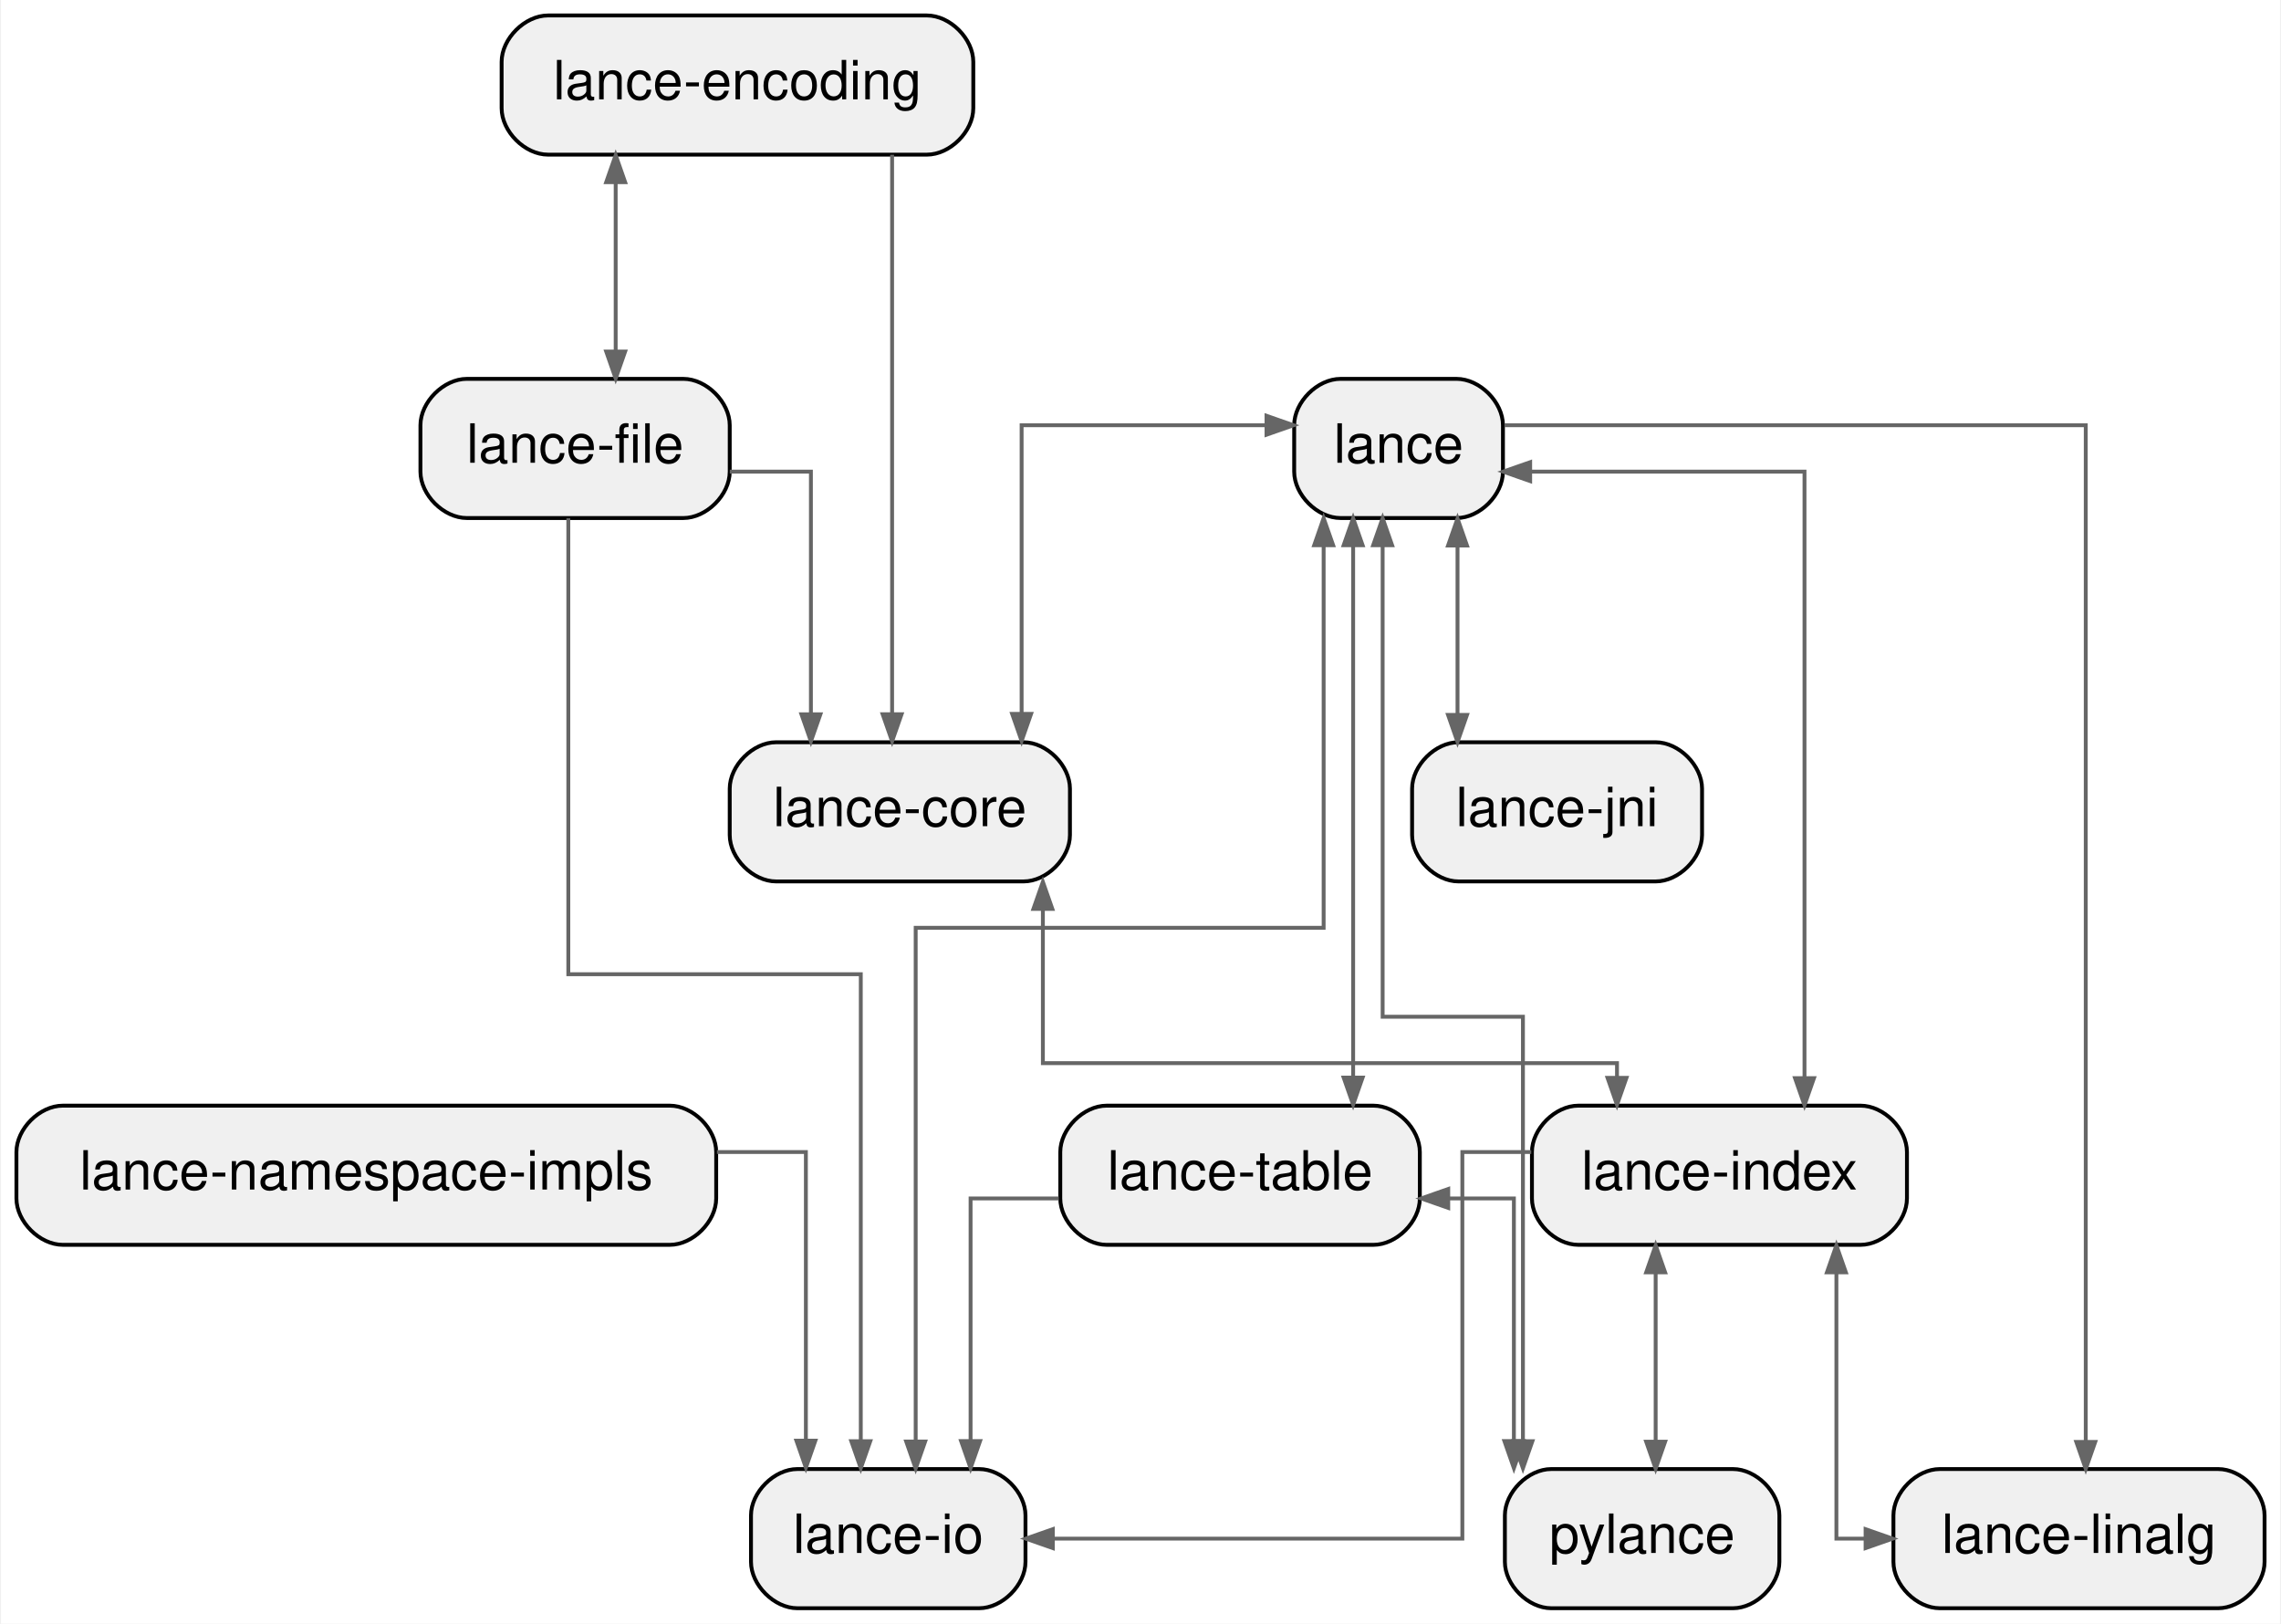
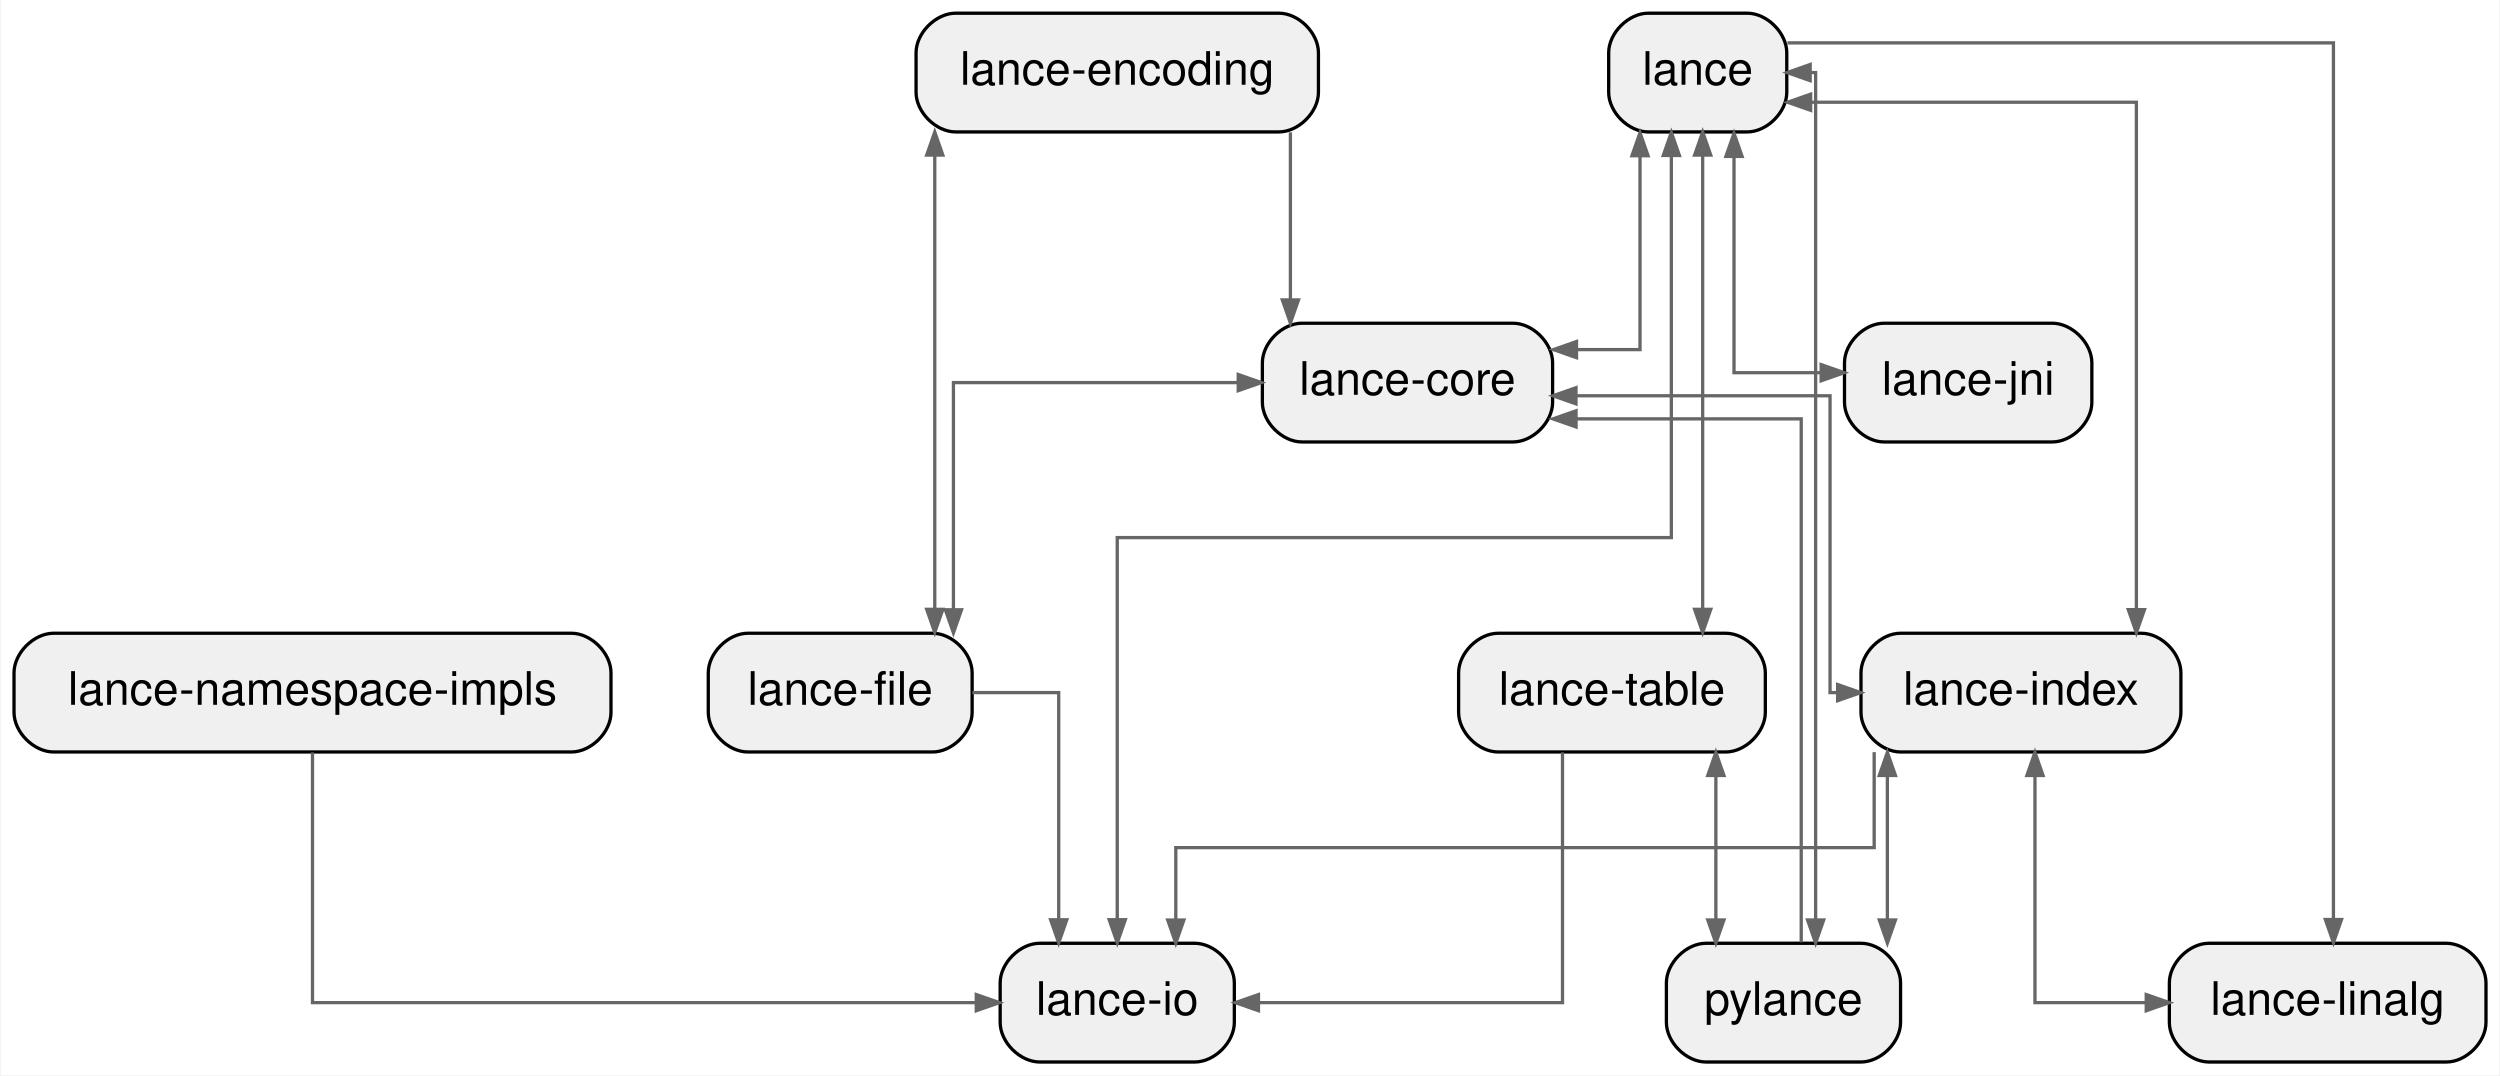
- <svg xmlns="http://www.w3.org/2000/svg" width="590pt" height="420pt" viewBox="0.00 0.00 589.50 420.00">
-   <g id="graph0" class="graph" transform="scale(1 1) rotate(0) translate(4 416)">
-     <polygon fill="white" stroke="transparent" points="-4,4 -4,-416 585.5,-416 585.5,4 -4,4" />
+ <svg xmlns="http://www.w3.org/2000/svg" width="758pt" height="326pt" viewBox="0.00 0.00 757.50 326.00">
+   <g id="graph0" class="graph" transform="scale(1 1) rotate(0) translate(4 322)">
+     <polygon fill="white" stroke="transparent" points="-4,4 -4,-322 753.5,-322 753.5,4 -4,4" />
    <g id="node1" class="node">
-       <path fill="#f0f0f0" stroke="black" d="M372.5,-318C372.5,-318 342.5,-318 342.5,-318 336.5,-318 330.5,-312 330.5,-306 330.5,-306 330.5,-294 330.5,-294 330.5,-288 336.5,-282 342.5,-282 342.5,-282 372.5,-282 372.5,-282 378.5,-282 384.5,-288 384.5,-294 384.5,-294 384.5,-306 384.5,-306 384.5,-312 378.5,-318 372.5,-318" />
-       <text text-anchor="middle" x="357.5" y="-296.3" font-family="Helvetica,sans-Serif" font-size="14.00">lance</text>
+       <path fill="#f0f0f0" stroke="black" d="M525.5,-318C525.5,-318 495.5,-318 495.5,-318 489.5,-318 483.5,-312 483.5,-306 483.5,-306 483.5,-294 483.5,-294 483.5,-288 489.5,-282 495.5,-282 495.5,-282 525.5,-282 525.5,-282 531.5,-282 537.5,-288 537.5,-294 537.5,-294 537.5,-306 537.5,-306 537.5,-312 531.5,-318 525.5,-318" />
+       <text text-anchor="middle" x="510.5" y="-296.3" font-family="Helvetica,sans-Serif" font-size="14.00">lance</text>
    </g>
    <g id="node2" class="node">
-       <path fill="#f0f0f0" stroke="black" d="M260.5,-224C260.5,-224 196.5,-224 196.5,-224 190.5,-224 184.5,-218 184.5,-212 184.5,-212 184.5,-200 184.5,-200 184.5,-194 190.5,-188 196.5,-188 196.5,-188 260.5,-188 260.5,-188 266.5,-188 272.5,-194 272.5,-200 272.5,-200 272.5,-212 272.5,-212 272.5,-218 266.5,-224 260.5,-224" />
-       <text text-anchor="middle" x="228.5" y="-202.3" font-family="Helvetica,sans-Serif" font-size="14.00">lance-core</text>
+       <path fill="#f0f0f0" stroke="black" d="M454.5,-224C454.5,-224 390.5,-224 390.5,-224 384.5,-224 378.5,-218 378.5,-212 378.5,-212 378.5,-200 378.5,-200 378.5,-194 384.5,-188 390.5,-188 390.5,-188 454.5,-188 454.5,-188 460.5,-188 466.5,-194 466.5,-200 466.5,-200 466.5,-212 466.5,-212 466.5,-218 460.5,-224 454.5,-224" />
+       <text text-anchor="middle" x="422.5" y="-202.3" font-family="Helvetica,sans-Serif" font-size="14.00">lance-core</text>
    </g>
    <g id="edge1" class="edge">
-       <path fill="none" stroke="#666666" d="M323.34,-306C323.34,-306 260,-306 260,-306 260,-306 260,-231.34 260,-231.34" />
-       <polygon fill="#666666" stroke="#666666" points="323.34,-308.45 330.34,-306 323.34,-303.55 323.34,-308.45" />
-       <polygon fill="#666666" stroke="#666666" points="262.45,-231.34 260,-224.34 257.55,-231.34 262.45,-231.34" />
+       <path fill="none" stroke="#666666" d="M493,-274.77C493,-274.77 493,-216 493,-216 493,-216 473.75,-216 473.75,-216" />
+       <polygon fill="#666666" stroke="#666666" points="490.55,-274.77 493,-281.77 495.45,-274.77 490.55,-274.77" />
+       <polygon fill="#666666" stroke="#666666" points="473.75,-213.55 466.75,-216 473.75,-218.45 473.75,-213.55" />
    </g>
    <g id="node5" class="node">
-       <path fill="#f0f0f0" stroke="black" d="M477,-130C477,-130 404,-130 404,-130 398,-130 392,-124 392,-118 392,-118 392,-106 392,-106 392,-100 398,-94 404,-94 404,-94 477,-94 477,-94 483,-94 489,-100 489,-106 489,-106 489,-118 489,-118 489,-124 483,-130 477,-130" />
-       <text text-anchor="middle" x="440.5" y="-108.3" font-family="Helvetica,sans-Serif" font-size="14.00">lance-index</text>
+       <path fill="#f0f0f0" stroke="black" d="M645,-130C645,-130 572,-130 572,-130 566,-130 560,-124 560,-118 560,-118 560,-106 560,-106 560,-100 566,-94 572,-94 572,-94 645,-94 645,-94 651,-94 657,-100 657,-106 657,-106 657,-118 657,-118 657,-124 651,-130 645,-130" />
+       <text text-anchor="middle" x="608.5" y="-108.3" font-family="Helvetica,sans-Serif" font-size="14.00">lance-index</text>
    </g>
    <g id="edge2" class="edge">
-       <path fill="none" stroke="#666666" d="M391.54,-294C391.54,-294 462.5,-294 462.5,-294 462.5,-294 462.5,-137.12 462.5,-137.12" />
-       <polygon fill="#666666" stroke="#666666" points="391.54,-291.55 384.54,-294 391.54,-296.45 391.54,-291.55" />
-       <polygon fill="#666666" stroke="#666666" points="464.95,-137.12 462.5,-130.12 460.05,-137.12 464.95,-137.12" />
+       <path fill="none" stroke="#666666" d="M544.74,-291C544.74,-291 643.5,-291 643.5,-291 643.5,-291 643.5,-137.15 643.5,-137.15" />
+       <polygon fill="#666666" stroke="#666666" points="544.74,-288.55 537.74,-291 544.74,-293.45 544.74,-288.55" />
+       <polygon fill="#666666" stroke="#666666" points="645.95,-137.15 643.5,-130.15 641.05,-137.15 645.95,-137.15" />
    </g>
    <g id="node6" class="node">
-       <path fill="#f0f0f0" stroke="black" d="M249,-36C249,-36 202,-36 202,-36 196,-36 190,-30 190,-24 190,-24 190,-12 190,-12 190,-6 196,0 202,0 202,0 249,0 249,0 255,0 261,-6 261,-12 261,-12 261,-24 261,-24 261,-30 255,-36 249,-36" />
-       <text text-anchor="middle" x="225.5" y="-14.3" font-family="Helvetica,sans-Serif" font-size="14.00">lance-io</text>
+       <path fill="#f0f0f0" stroke="black" d="M358,-36C358,-36 311,-36 311,-36 305,-36 299,-30 299,-24 299,-24 299,-12 299,-12 299,-6 305,0 311,0 311,0 358,0 358,0 364,0 370,-6 370,-12 370,-12 370,-24 370,-24 370,-30 364,-36 358,-36" />
+       <text text-anchor="middle" x="334.5" y="-14.3" font-family="Helvetica,sans-Serif" font-size="14.00">lance-io</text>
    </g>
    <g id="edge3" class="edge">
-       <path fill="none" stroke="#666666" d="M338.12,-274.97C338.12,-274.97 338.12,-176 338.12,-176 338.12,-176 232.6,-176 232.6,-176 232.6,-176 232.6,-43.12 232.6,-43.12" />
-       <polygon fill="#666666" stroke="#666666" points="335.68,-274.97 338.12,-281.97 340.58,-274.97 335.68,-274.97" />
-       <polygon fill="#666666" stroke="#666666" points="235.05,-43.12 232.6,-36.12 230.15,-43.12 235.05,-43.12" />
+       <path fill="none" stroke="#666666" d="M502.5,-274.86C502.5,-274.86 502.5,-159 502.5,-159 502.5,-159 334.5,-159 334.5,-159 334.5,-159 334.5,-43.14 334.5,-43.14" />
+       <polygon fill="#666666" stroke="#666666" points="500.05,-274.86 502.5,-281.86 504.95,-274.86 500.05,-274.86" />
+       <polygon fill="#666666" stroke="#666666" points="336.95,-43.14 334.5,-36.14 332.05,-43.14 336.95,-43.14" />
    </g>
    <g id="node7" class="node">
-       <path fill="#f0f0f0" stroke="black" d="M424,-224C424,-224 373,-224 373,-224 367,-224 361,-218 361,-212 361,-212 361,-200 361,-200 361,-194 367,-188 373,-188 373,-188 424,-188 424,-188 430,-188 436,-194 436,-200 436,-200 436,-212 436,-212 436,-218 430,-224 424,-224" />
-       <text text-anchor="middle" x="398.5" y="-202.3" font-family="Helvetica,sans-Serif" font-size="14.00">lance-jni</text>
+       <path fill="#f0f0f0" stroke="black" d="M618,-224C618,-224 567,-224 567,-224 561,-224 555,-218 555,-212 555,-212 555,-200 555,-200 555,-194 561,-188 567,-188 567,-188 618,-188 618,-188 624,-188 630,-194 630,-200 630,-200 630,-212 630,-212 630,-218 624,-224 618,-224" />
+       <text text-anchor="middle" x="592.5" y="-202.3" font-family="Helvetica,sans-Serif" font-size="14.00">lance-jni</text>
    </g>
    <g id="edge4" class="edge">
-       <path fill="none" stroke="#666666" d="M372.75,-274.88C372.75,-274.88 372.75,-231.07 372.75,-231.07" />
-       <polygon fill="#666666" stroke="#666666" points="375.2,-231.07 372.75,-224.07 370.3,-231.07 375.2,-231.07" />
-       <polygon fill="#666666" stroke="#666666" points="370.3,-274.88 372.75,-281.88 375.2,-274.88 370.3,-274.88" />
+       <path fill="none" stroke="#666666" d="M521.5,-274.58C521.5,-274.58 521.5,-209 521.5,-209 521.5,-209 547.92,-209 547.92,-209" />
+       <polygon fill="#666666" stroke="#666666" points="519.05,-274.58 521.5,-281.58 523.95,-274.58 519.05,-274.58" />
+       <polygon fill="#666666" stroke="#666666" points="547.92,-211.45 554.92,-209 547.92,-206.55 547.92,-211.45" />
    </g>
    <g id="node8" class="node">
-       <path fill="#f0f0f0" stroke="black" d="M569.5,-36C569.5,-36 497.5,-36 497.5,-36 491.5,-36 485.5,-30 485.5,-24 485.5,-24 485.5,-12 485.5,-12 485.5,-6 491.5,0 497.5,0 497.5,0 569.5,0 569.5,0 575.5,0 581.5,-6 581.5,-12 581.5,-12 581.5,-24 581.5,-24 581.5,-30 575.5,-36 569.5,-36" />
-       <text text-anchor="middle" x="533.5" y="-14.3" font-family="Helvetica,sans-Serif" font-size="14.00">lance-linalg</text>
+       <path fill="#f0f0f0" stroke="black" d="M737.5,-36C737.5,-36 665.5,-36 665.5,-36 659.5,-36 653.5,-30 653.5,-24 653.5,-24 653.5,-12 653.5,-12 653.5,-6 659.5,0 665.5,0 665.5,0 737.5,0 737.5,0 743.5,0 749.5,-6 749.5,-12 749.5,-12 749.5,-24 749.5,-24 749.5,-30 743.5,-36 737.5,-36" />
+       <text text-anchor="middle" x="701.5" y="-14.3" font-family="Helvetica,sans-Serif" font-size="14.00">lance-linalg</text>
    </g>
    <g id="edge5" class="edge">
-       <path fill="none" stroke="#666666" d="M384.88,-306C434.74,-306 535.25,-306 535.25,-306 535.25,-306 535.25,-43.02 535.25,-43.02" />
-       <polygon fill="#666666" stroke="#666666" points="537.7,-43.02 535.25,-36.02 532.8,-43.02 537.7,-43.02" />
+       <path fill="none" stroke="#666666" d="M537.71,-309C590.84,-309 703.25,-309 703.25,-309 703.25,-309 703.25,-43.2 703.25,-43.2" />
+       <polygon fill="#666666" stroke="#666666" points="705.7,-43.2 703.25,-36.2 700.8,-43.2 705.7,-43.2" />
    </g>
    <g id="node10" class="node">
-       <path fill="#f0f0f0" stroke="black" d="M351,-130C351,-130 282,-130 282,-130 276,-130 270,-124 270,-118 270,-118 270,-106 270,-106 270,-100 276,-94 282,-94 282,-94 351,-94 351,-94 357,-94 363,-100 363,-106 363,-106 363,-118 363,-118 363,-124 357,-130 351,-130" />
-       <text text-anchor="middle" x="316.5" y="-108.3" font-family="Helvetica,sans-Serif" font-size="14.00">lance-table</text>
+       <path fill="#f0f0f0" stroke="black" d="M519,-130C519,-130 450,-130 450,-130 444,-130 438,-124 438,-118 438,-118 438,-106 438,-106 438,-100 444,-94 450,-94 450,-94 519,-94 519,-94 525,-94 531,-100 531,-106 531,-106 531,-118 531,-118 531,-124 525,-130 519,-130" />
+       <text text-anchor="middle" x="484.5" y="-108.3" font-family="Helvetica,sans-Serif" font-size="14.00">lance-table</text>
    </g>
    <g id="edge6" class="edge">
-       <path fill="none" stroke="#666666" d="M345.75,-274.97C345.75,-274.97 345.75,-137.25 345.75,-137.25" />
-       <polygon fill="#666666" stroke="#666666" points="348.2,-137.25 345.75,-130.25 343.3,-137.25 348.2,-137.25" />
-       <polygon fill="#666666" stroke="#666666" points="343.3,-274.97 345.75,-281.97 348.2,-274.97 343.3,-274.97" />
+       <path fill="none" stroke="#666666" d="M512,-274.97C512,-274.97 512,-137.25 512,-137.25" />
+       <polygon fill="#666666" stroke="#666666" points="514.45,-137.25 512,-130.25 509.55,-137.25 514.45,-137.25" />
+       <polygon fill="#666666" stroke="#666666" points="509.55,-274.97 512,-281.97 514.45,-274.97 509.55,-274.97" />
    </g>
    <g id="node11" class="node">
-       <path fill="#f0f0f0" stroke="black" d="M444,-36C444,-36 397,-36 397,-36 391,-36 385,-30 385,-24 385,-24 385,-12 385,-12 385,-6 391,0 397,0 397,0 444,0 444,0 450,0 456,-6 456,-12 456,-12 456,-24 456,-24 456,-30 450,-36 444,-36" />
-       <text text-anchor="middle" x="420.5" y="-14.3" font-family="Helvetica,sans-Serif" font-size="14.00">pylance</text>
+       <path fill="#f0f0f0" stroke="black" d="M560,-36C560,-36 513,-36 513,-36 507,-36 501,-30 501,-24 501,-24 501,-12 501,-12 501,-6 507,0 513,0 513,0 560,0 560,0 566,0 572,-6 572,-12 572,-12 572,-24 572,-24 572,-30 566,-36 560,-36" />
+       <text text-anchor="middle" x="536.5" y="-14.3" font-family="Helvetica,sans-Serif" font-size="14.00">pylance</text>
    </g>
    <g id="edge7" class="edge">
-       <path fill="none" stroke="#666666" d="M353.38,-274.97C353.38,-274.97 353.38,-153 353.38,-153 353.38,-153 389.67,-153 389.67,-153 389.67,-153 389.67,-43.21 389.67,-43.21" />
-       <polygon fill="#666666" stroke="#666666" points="350.93,-274.97 353.38,-281.97 355.83,-274.97 350.93,-274.97" />
-       <polygon fill="#666666" stroke="#666666" points="392.12,-43.21 389.67,-36.21 387.22,-43.21 392.12,-43.21" />
+       <path fill="none" stroke="#666666" d="M544.6,-300C544.6,-300 546.25,-300 546.25,-300 546.25,-300 546.25,-43.07 546.25,-43.07" />
+       <polygon fill="#666666" stroke="#666666" points="544.6,-297.55 537.6,-300 544.6,-302.45 544.6,-297.55" />
+       <polygon fill="#666666" stroke="#666666" points="548.7,-43.07 546.25,-36.07 543.8,-43.07 548.7,-43.07" />
+     </g>
+     <g id="node4" class="node">
+       <path fill="#f0f0f0" stroke="black" d="M278.5,-130C278.5,-130 222.5,-130 222.5,-130 216.5,-130 210.5,-124 210.5,-118 210.5,-118 210.5,-106 210.5,-106 210.5,-100 216.5,-94 222.5,-94 222.5,-94 278.5,-94 278.5,-94 284.5,-94 290.5,-100 290.5,-106 290.5,-106 290.5,-118 290.5,-118 290.5,-124 284.5,-130 278.5,-130" />
+       <text text-anchor="middle" x="250.5" y="-108.3" font-family="Helvetica,sans-Serif" font-size="14.00">lance-file</text>
    </g>
    <g id="edge8" class="edge">
-       <path fill="none" stroke="#666666" d="M265.5,-180.89C265.5,-180.89 265.5,-141 265.5,-141 265.5,-141 414,-141 414,-141 414,-141 414,-137.2 414,-137.2" />
-       <polygon fill="#666666" stroke="#666666" points="263.05,-180.89 265.5,-187.89 267.95,-180.89 263.05,-180.89" />
-       <polygon fill="#666666" stroke="#666666" points="416.45,-137.2 414,-130.2 411.55,-137.2 416.45,-137.2" />
+       <path fill="none" stroke="#666666" d="M371.18,-206C371.18,-206 284.83,-206 284.83,-206 284.83,-206 284.83,-137.12 284.83,-137.12" />
+       <polygon fill="#666666" stroke="#666666" points="371.18,-208.45 378.18,-206 371.18,-203.55 371.18,-208.45" />
+       <polygon fill="#666666" stroke="#666666" points="287.28,-137.12 284.83,-130.12 282.38,-137.12 287.28,-137.12" />
+     </g>
+     <g id="edge9" class="edge">
+       <path fill="none" stroke="#666666" d="M473.59,-202C473.59,-202 550.62,-202 550.62,-202 550.62,-202 550.62,-112 550.62,-112 550.62,-112 552.92,-112 552.92,-112" />
+       <polygon fill="#666666" stroke="#666666" points="473.59,-199.55 466.59,-202 473.59,-204.45 473.59,-199.55" />
+       <polygon fill="#666666" stroke="#666666" points="552.92,-114.45 559.92,-112 552.92,-109.55 552.92,-114.45" />
    </g>
    <g id="node3" class="node">
-       <path fill="#f0f0f0" stroke="black" d="M235.5,-412C235.5,-412 137.5,-412 137.5,-412 131.5,-412 125.5,-406 125.5,-400 125.5,-400 125.5,-388 125.5,-388 125.5,-382 131.5,-376 137.5,-376 137.5,-376 235.5,-376 235.5,-376 241.5,-376 247.5,-382 247.5,-388 247.5,-388 247.5,-400 247.5,-400 247.5,-406 241.5,-412 235.5,-412" />
-       <text text-anchor="middle" x="186.5" y="-390.3" font-family="Helvetica,sans-Serif" font-size="14.00">lance-encoding</text>
-     </g>
-     <g id="edge9" class="edge">
-       <path fill="none" stroke="#666666" d="M226.5,-375.97C226.5,-375.97 226.5,-231.25 226.5,-231.25" />
-       <polygon fill="#666666" stroke="#666666" points="228.95,-231.25 226.5,-224.25 224.05,-231.25 228.95,-231.25" />
-     </g>
-     <g id="node4" class="node">
-       <path fill="#f0f0f0" stroke="black" d="M172.5,-318C172.5,-318 116.5,-318 116.5,-318 110.5,-318 104.5,-312 104.5,-306 104.5,-306 104.5,-294 104.5,-294 104.5,-288 110.5,-282 116.5,-282 116.5,-282 172.5,-282 172.5,-282 178.5,-282 184.5,-288 184.5,-294 184.5,-294 184.5,-306 184.5,-306 184.5,-312 178.5,-318 172.5,-318" />
-       <text text-anchor="middle" x="144.5" y="-296.3" font-family="Helvetica,sans-Serif" font-size="14.00">lance-file</text>
+       <path fill="#f0f0f0" stroke="black" d="M383.5,-318C383.5,-318 285.5,-318 285.5,-318 279.5,-318 273.5,-312 273.5,-306 273.5,-306 273.5,-294 273.5,-294 273.5,-288 279.5,-282 285.5,-282 285.5,-282 383.5,-282 383.5,-282 389.5,-282 395.5,-288 395.5,-294 395.5,-294 395.5,-306 395.5,-306 395.5,-312 389.5,-318 383.5,-318" />
+       <text text-anchor="middle" x="334.5" y="-296.3" font-family="Helvetica,sans-Serif" font-size="14.00">lance-encoding</text>
    </g>
    <g id="edge10" class="edge">
-       <path fill="none" stroke="#666666" d="M155,-368.88C155,-368.88 155,-325.07 155,-325.07" />
-       <polygon fill="#666666" stroke="#666666" points="157.45,-325.07 155,-318.07 152.55,-325.07 157.45,-325.07" />
-       <polygon fill="#666666" stroke="#666666" points="152.55,-368.88 155,-375.88 157.45,-368.88 152.55,-368.88" />
+       <path fill="none" stroke="#666666" d="M387,-281.88C387,-281.88 387,-231.07 387,-231.07" />
+       <polygon fill="#666666" stroke="#666666" points="389.45,-231.07 387,-224.07 384.55,-231.07 389.45,-231.07" />
    </g>
    <g id="edge11" class="edge">
-       <path fill="none" stroke="#666666" d="M184.51,-294C196.01,-294 205.5,-294 205.5,-294 205.5,-294 205.5,-231.23 205.5,-231.23" />
-       <polygon fill="#666666" stroke="#666666" points="207.95,-231.23 205.5,-224.23 203.05,-231.23 207.95,-231.23" />
+       <path fill="none" stroke="#666666" d="M279.17,-274.97C279.17,-274.97 279.17,-137.25 279.17,-137.25" />
+       <polygon fill="#666666" stroke="#666666" points="281.62,-137.25 279.17,-130.25 276.72,-137.25 281.62,-137.25" />
+       <polygon fill="#666666" stroke="#666666" points="276.72,-274.97 279.17,-281.97 281.62,-274.97 276.72,-274.97" />
    </g>
    <g id="edge12" class="edge">
-       <path fill="none" stroke="#666666" d="M142.75,-281.94C142.75,-244.95 142.75,-164 142.75,-164 142.75,-164 218.4,-164 218.4,-164 218.4,-164 218.4,-43.2 218.4,-43.2" />
-       <polygon fill="#666666" stroke="#666666" points="220.85,-43.2 218.4,-36.2 215.95,-43.2 220.85,-43.2" />
+       <path fill="none" stroke="#666666" d="M290.57,-112C304.52,-112 316.75,-112 316.75,-112 316.75,-112 316.75,-43.12 316.75,-43.12" />
+       <polygon fill="#666666" stroke="#666666" points="319.2,-43.12 316.75,-36.12 314.3,-43.12 319.2,-43.12" />
    </g>
    <g id="edge13" class="edge">
-       <path fill="none" stroke="#666666" d="M391.82,-118C381.68,-118 374,-118 374,-118 374,-118 374,-18 374,-18 374,-18 268.07,-18 268.07,-18" />
-       <polygon fill="#666666" stroke="#666666" points="268.07,-15.55 261.07,-18 268.07,-20.45 268.07,-15.55" />
+       <path fill="none" stroke="#666666" d="M564,-93.96C564,-80.71 564,-65 564,-65 564,-65 352.25,-65 352.25,-65 352.25,-65 352.25,-43.04 352.25,-43.04" />
+       <polygon fill="#666666" stroke="#666666" points="354.7,-43.04 352.25,-36.04 349.8,-43.04 354.7,-43.04" />
    </g>
    <g id="edge14" class="edge">
-       <path fill="none" stroke="#666666" d="M470.75,-86.88C470.75,-86.88 470.75,-18 470.75,-18 470.75,-18 478.3,-18 478.3,-18" />
-       <polygon fill="#666666" stroke="#666666" points="468.3,-86.88 470.75,-93.88 473.2,-86.88 468.3,-86.88" />
-       <polygon fill="#666666" stroke="#666666" points="478.3,-20.45 485.3,-18 478.3,-15.55 478.3,-20.45" />
+       <path fill="none" stroke="#666666" d="M612.75,-86.88C612.75,-86.88 612.75,-18 612.75,-18 612.75,-18 646.49,-18 646.49,-18" />
+       <polygon fill="#666666" stroke="#666666" points="610.3,-86.88 612.75,-93.88 615.2,-86.88 610.3,-86.88" />
+       <polygon fill="#666666" stroke="#666666" points="646.49,-20.45 653.49,-18 646.49,-15.55 646.49,-20.45" />
    </g>
    <g id="edge15" class="edge">
-       <path fill="none" stroke="#666666" d="M424,-86.88C424,-86.88 424,-43.07 424,-43.07" />
-       <polygon fill="#666666" stroke="#666666" points="426.45,-43.07 424,-36.07 421.55,-43.07 426.45,-43.07" />
-       <polygon fill="#666666" stroke="#666666" points="421.55,-86.88 424,-93.88 426.45,-86.88 421.55,-86.88" />
+       <path fill="none" stroke="#666666" d="M568,-86.88C568,-86.88 568,-43.07 568,-43.07" />
+       <polygon fill="#666666" stroke="#666666" points="570.45,-43.07 568,-36.07 565.55,-43.07 570.45,-43.07" />
+       <polygon fill="#666666" stroke="#666666" points="565.55,-86.88 568,-93.88 570.45,-86.88 565.55,-86.88" />
    </g>
    <g id="node9" class="node">
      <path fill="#f0f0f0" stroke="black" d="M169,-130C169,-130 12,-130 12,-130 6,-130 0,-124 0,-118 0,-118 0,-106 0,-106 0,-100 6,-94 12,-94 12,-94 169,-94 169,-94 175,-94 181,-100 181,-106 181,-106 181,-118 181,-118 181,-124 175,-130 169,-130" />
      <text text-anchor="middle" x="90.5" y="-108.3" font-family="Helvetica,sans-Serif" font-size="14.00">lance-namespace-impls</text>
    </g>
    <g id="edge16" class="edge">
-       <path fill="none" stroke="#666666" d="M181.19,-118C194.7,-118 204.2,-118 204.2,-118 204.2,-118 204.2,-43.34 204.2,-43.34" />
-       <polygon fill="#666666" stroke="#666666" points="206.65,-43.34 204.2,-36.34 201.75,-43.34 206.65,-43.34" />
+       <path fill="none" stroke="#666666" d="M90.5,-93.88C90.5,-66.56 90.5,-18 90.5,-18 90.5,-18 291.76,-18 291.76,-18" />
+       <polygon fill="#666666" stroke="#666666" points="291.76,-20.45 298.76,-18 291.76,-15.55 291.76,-20.45" />
    </g>
    <g id="edge17" class="edge">
-       <path fill="none" stroke="#666666" d="M269.62,-106C257.01,-106 246.8,-106 246.8,-106 246.8,-106 246.8,-43.23 246.8,-43.23" />
-       <polygon fill="#666666" stroke="#666666" points="249.25,-43.23 246.8,-36.23 244.35,-43.23 249.25,-43.23" />
+       <path fill="none" stroke="#666666" d="M469.5,-93.88C469.5,-66.56 469.5,-18 469.5,-18 469.5,-18 377.32,-18 377.32,-18" />
+       <polygon fill="#666666" stroke="#666666" points="377.32,-15.55 370.32,-18 377.32,-20.45 377.32,-15.55" />
    </g>
    <g id="edge18" class="edge">
-       <path fill="none" stroke="#666666" d="M370.35,-106C370.35,-106 387.33,-106 387.33,-106 387.33,-106 387.33,-43.23 387.33,-43.23" />
-       <polygon fill="#666666" stroke="#666666" points="370.35,-103.55 363.35,-106 370.35,-108.45 370.35,-103.55" />
-       <polygon fill="#666666" stroke="#666666" points="389.78,-43.23 387.33,-36.23 384.88,-43.23 389.78,-43.23" />
+       <path fill="none" stroke="#666666" d="M516,-86.88C516,-86.88 516,-43.07 516,-43.07" />
+       <polygon fill="#666666" stroke="#666666" points="518.45,-43.07 516,-36.07 513.55,-43.07 518.45,-43.07" />
+       <polygon fill="#666666" stroke="#666666" points="513.55,-86.88 516,-93.88 518.45,-86.88 513.55,-86.88" />
+     </g>
+     <g id="edge19" class="edge">
+       <path fill="none" stroke="#666666" d="M541.88,-36.28C541.88,-81.5 541.88,-195 541.88,-195 541.88,-195 473.61,-195 473.61,-195" />
+       <polygon fill="#666666" stroke="#666666" points="473.61,-192.55 466.61,-195 473.61,-197.45 473.61,-192.55" />
    </g>
  </g>
</svg>
